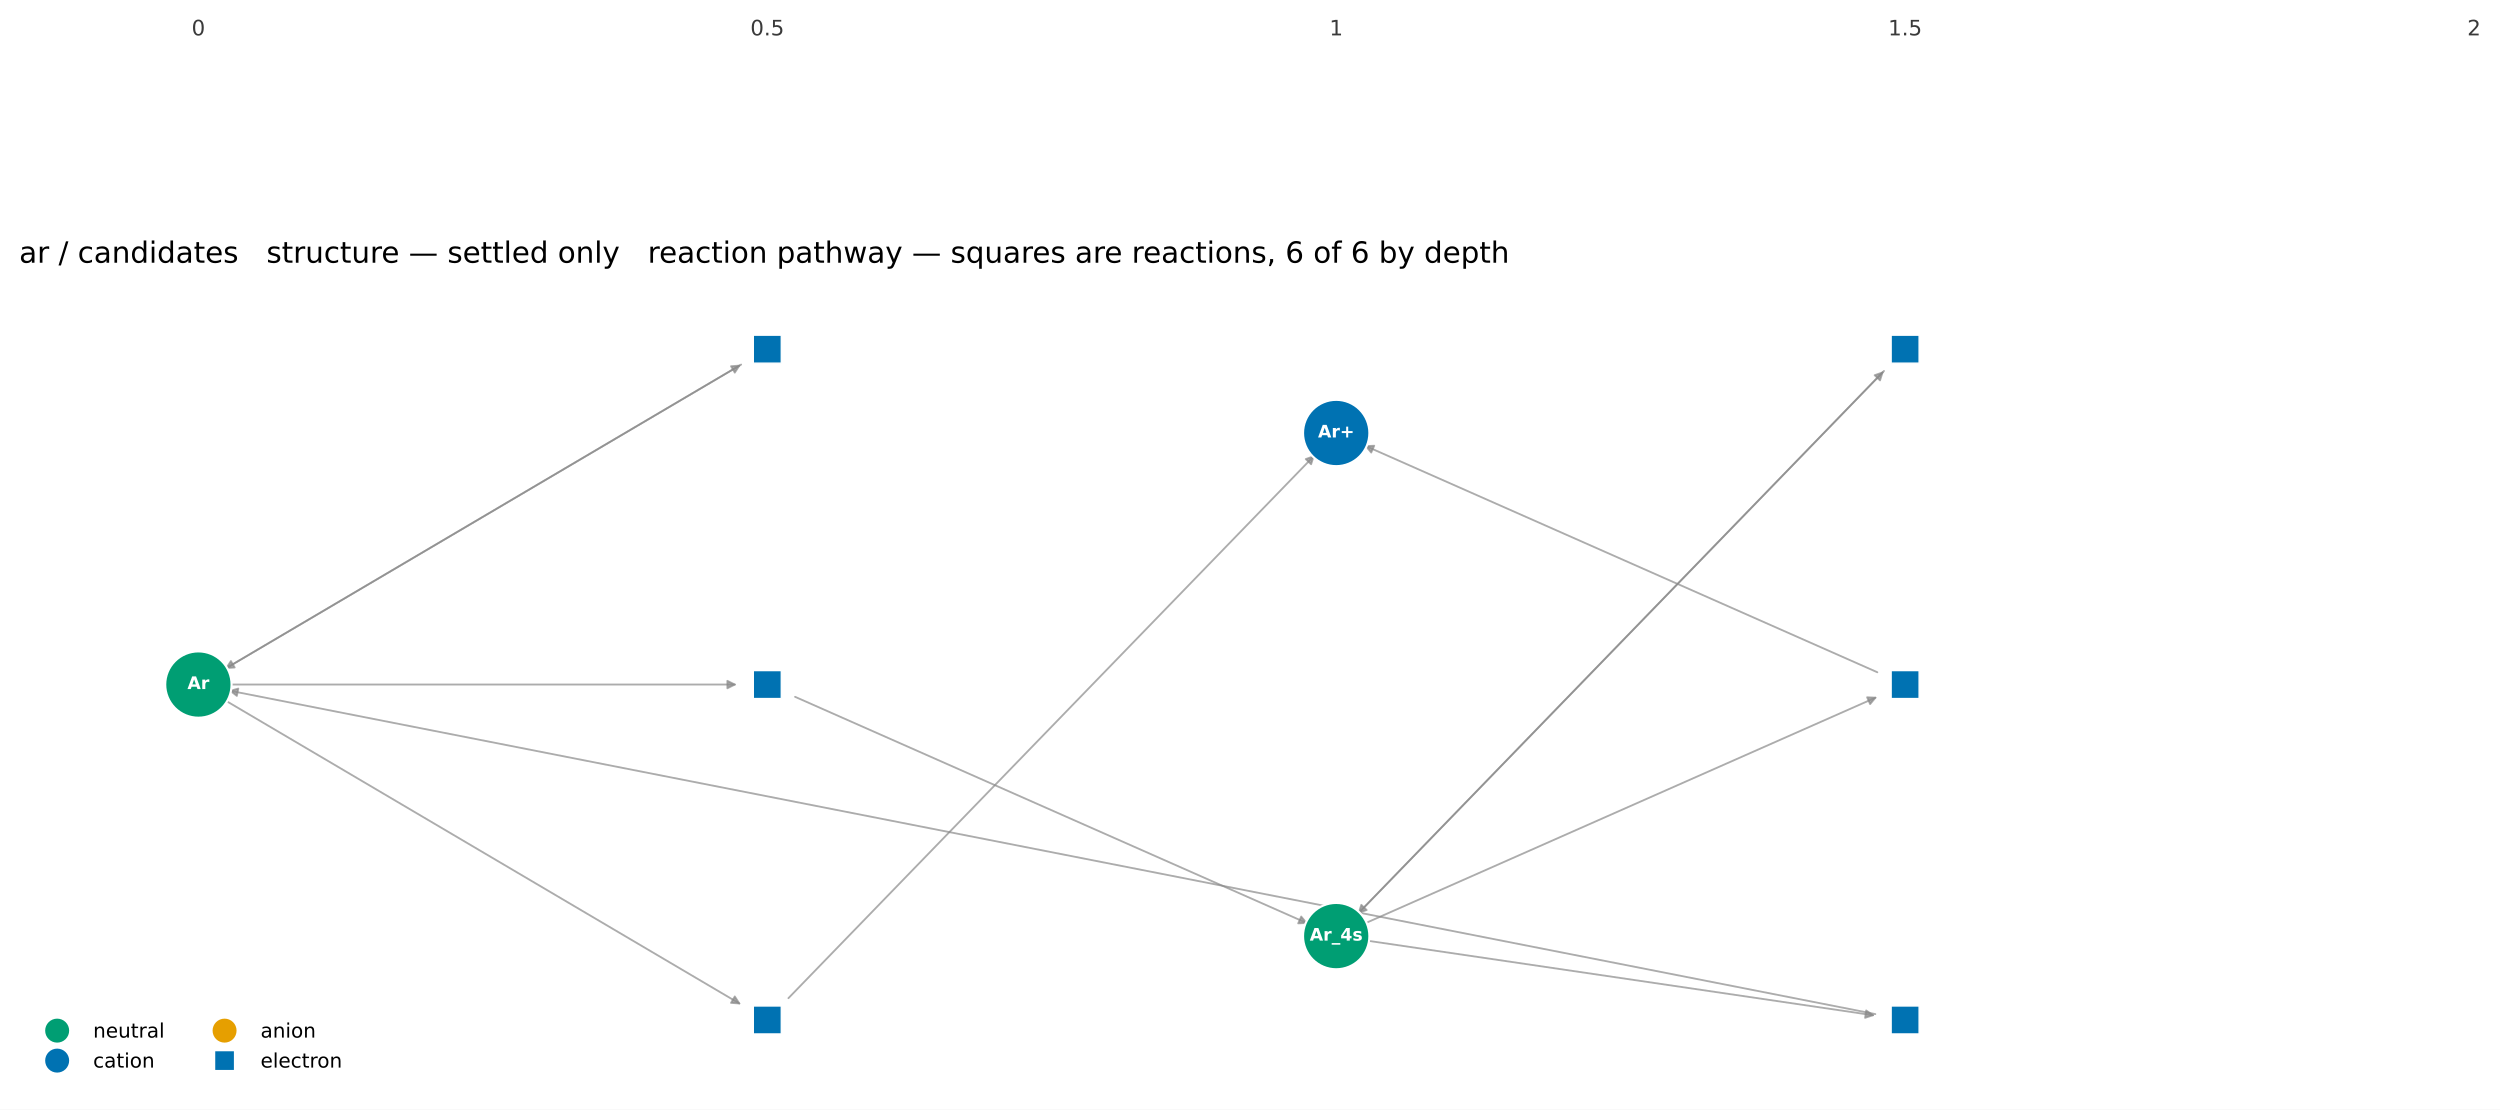
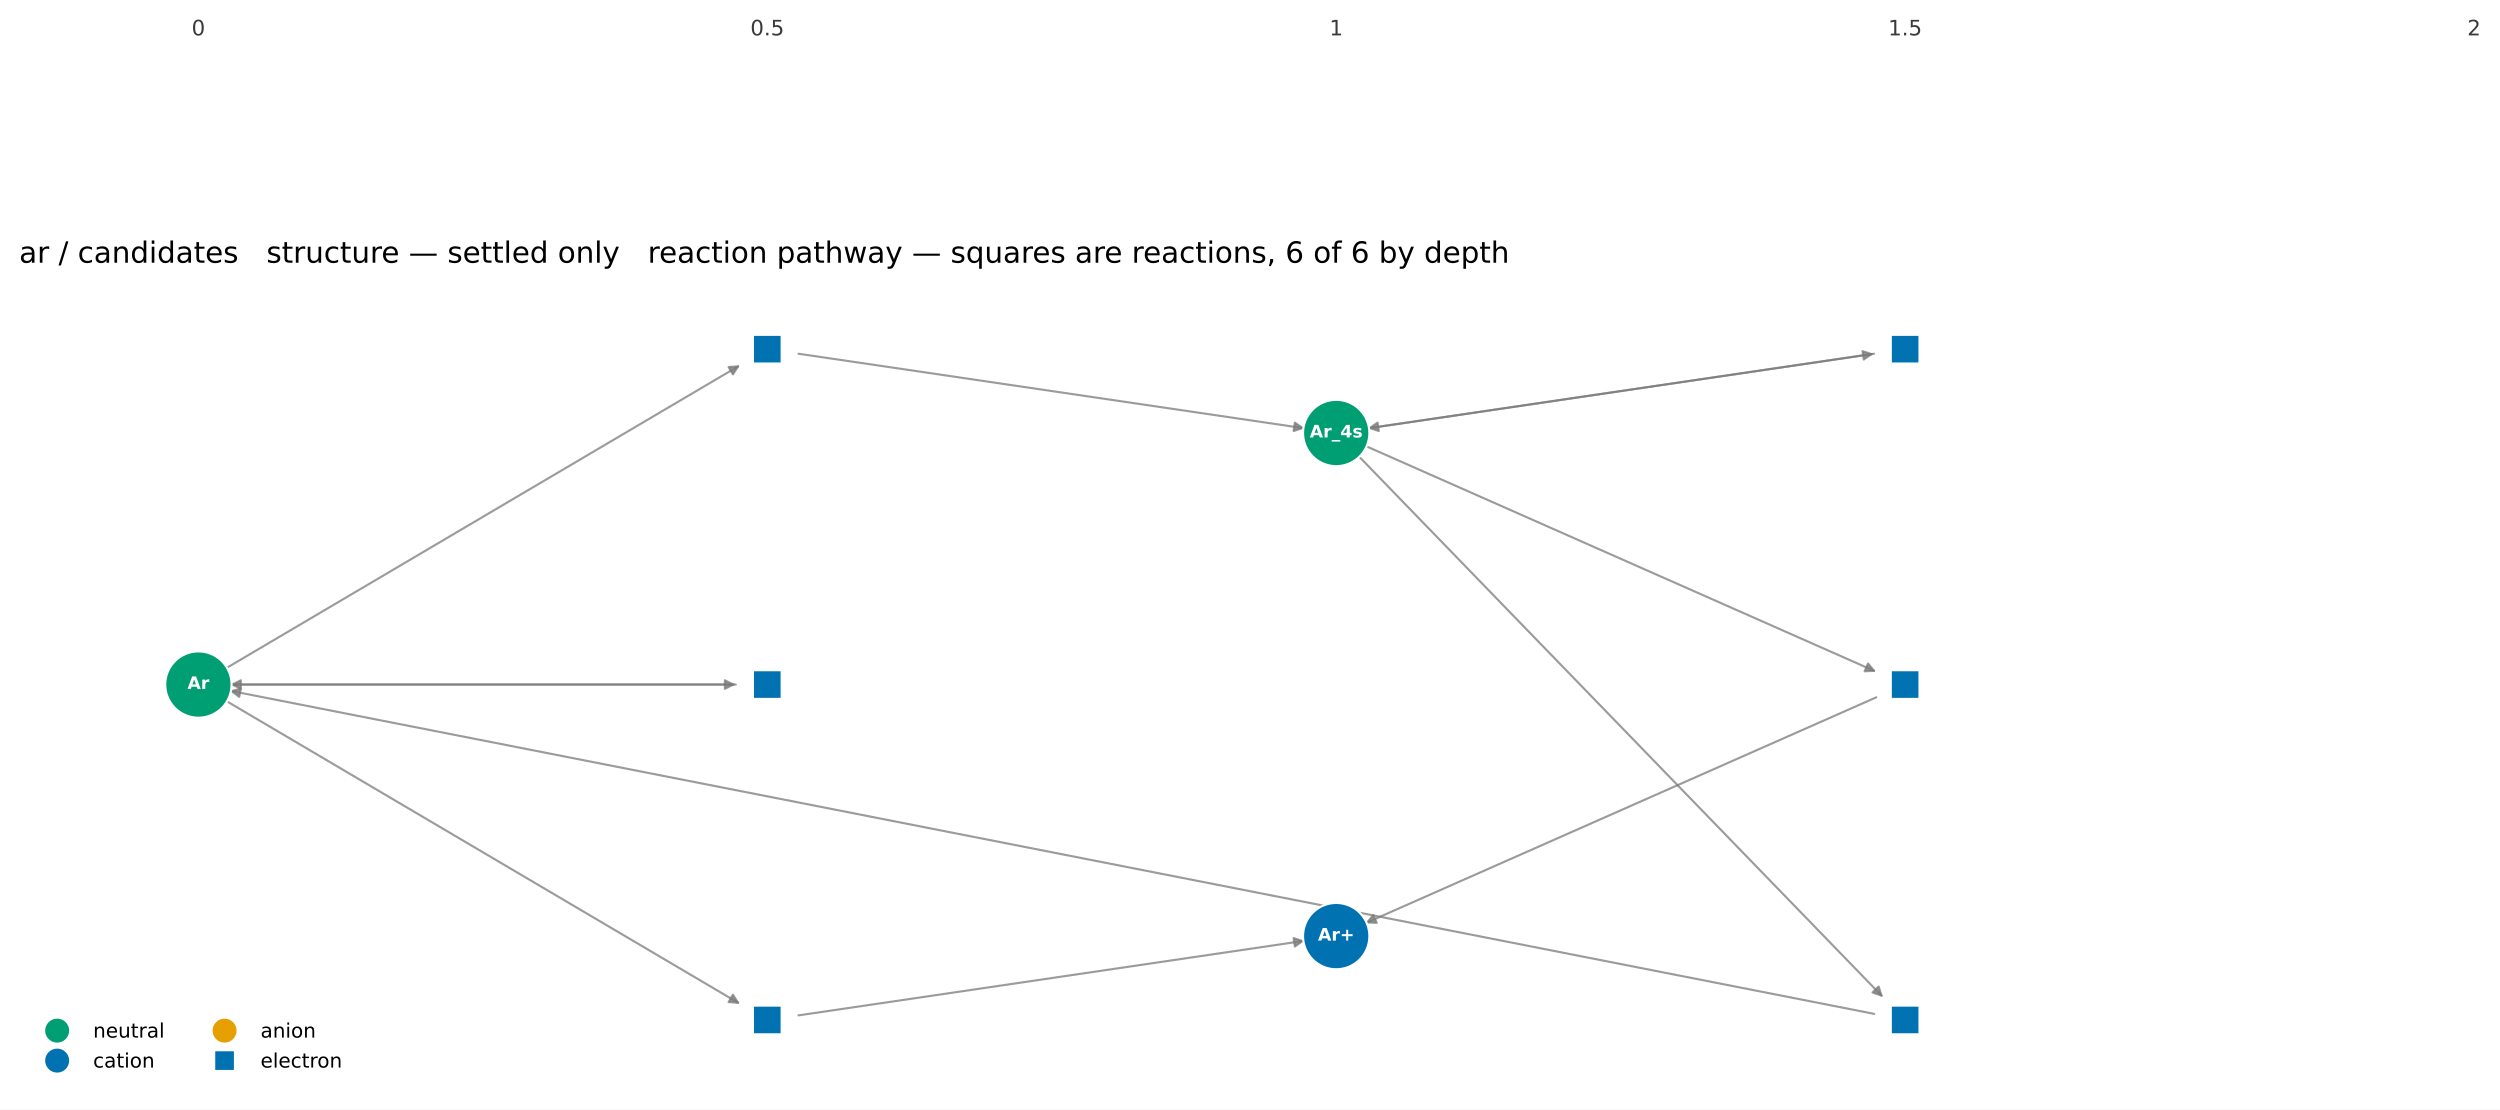
<svg xmlns="http://www.w3.org/2000/svg" xmlns:xlink="http://www.w3.org/1999/xlink" width="938.184pt" height="416.394pt" viewBox="0 0 938.184 416.394" version="1.1">
  <defs>
    <style type="text/css">*{stroke-linejoin: round; stroke-linecap: butt}</style>
  </defs>
  <g id="figure_1">
    <g id="patch_1">
      <path d="M 0 416.394  L 938.184 416.394  L 938.184 0  L 0 0  z " style="fill: #ffffff" />
    </g>
    <g id="axes_1">
      <g id="patch_2">
-         <path d="M 278.126 136.816  Q 181.201 193.959 84.95 250.705  " clip-path="url(#pe2e88f9e97)" style="fill: none; stroke: #8a8a8a; stroke-opacity: 0.7; stroke-width: 0.7; stroke-linecap: round" />
-         <path d="M 88.073 250.489  L 84.95 250.705  L 86.651 248.077  z " clip-path="url(#pe2e88f9e97)" style="fill: #8a8a8a; fill-opacity: 0.7; stroke: #8a8a8a; stroke-opacity: 0.7; stroke-width: 0.7; stroke-linecap: round" />
+         <path d="M 276.113 256.894  Q 181.198 256.894 87.177 256.894  " clip-path="url(#pf1e49833a6)" style="fill: none; stroke: #7a7a7a; stroke-opacity: 0.75; stroke-width: 0.8; stroke-linecap: round" />
+         <path d="M 90.377 258.494  L 87.177 256.894  L 90.377 255.294  z " clip-path="url(#pf1e49833a6)" style="fill: #7a7a7a; fill-opacity: 0.75; stroke: #7a7a7a; stroke-opacity: 0.75; stroke-width: 0.8; stroke-linecap: round" />
      </g>
      <g id="patch_3">
-         <path d="M 84.273 251.103  Q 181.199 193.96 277.45 137.215  " clip-path="url(#pe2e88f9e97)" style="fill: none; stroke: #8a8a8a; stroke-opacity: 0.7; stroke-width: 0.7; stroke-linecap: round" />
-         <path d="M 274.327 137.431  L 277.45 137.215  L 275.749 139.843  z " clip-path="url(#pe2e88f9e97)" style="fill: #8a8a8a; fill-opacity: 0.7; stroke: #8a8a8a; stroke-opacity: 0.7; stroke-width: 0.7; stroke-linecap: round" />
+         <path d="M 86.287 256.894  Q 181.202 256.894 275.222 256.894  " clip-path="url(#pf1e49833a6)" style="fill: none; stroke: #7a7a7a; stroke-opacity: 0.75; stroke-width: 0.8; stroke-linecap: round" />
+         <path d="M 272.022 255.294  L 275.222 256.894  L 272.022 258.494  z " clip-path="url(#pf1e49833a6)" style="fill: #7a7a7a; fill-opacity: 0.75; stroke: #7a7a7a; stroke-opacity: 0.75; stroke-width: 0.8; stroke-linecap: round" />
      </g>
      <g id="patch_4">
-         <path d="M 85.85 256.894  Q 181.199 256.894 275.765 256.894  " clip-path="url(#pe2e88f9e97)" style="fill: none; stroke: #8a8a8a; stroke-opacity: 0.7; stroke-width: 0.7; stroke-linecap: round" />
-         <path d="M 272.965 255.494  L 275.765 256.894  L 272.965 258.294  z " clip-path="url(#pe2e88f9e97)" style="fill: #8a8a8a; fill-opacity: 0.7; stroke: #8a8a8a; stroke-opacity: 0.7; stroke-width: 0.7; stroke-linecap: round" />
+         <path d="M 84.645 250.884  Q 181.201 193.959 276.987 137.488  " clip-path="url(#pf1e49833a6)" style="fill: none; stroke: #7a7a7a; stroke-opacity: 0.75; stroke-width: 0.8; stroke-linecap: round" />
+         <path d="M 273.418 137.735  L 276.987 137.488  L 275.043 140.491  z " clip-path="url(#pf1e49833a6)" style="fill: #7a7a7a; fill-opacity: 0.75; stroke: #7a7a7a; stroke-opacity: 0.75; stroke-width: 0.8; stroke-linecap: round" />
      </g>
      <g id="patch_5">
-         <path d="M 84.273 262.684  Q 181.199 319.827 277.45 376.573  " clip-path="url(#pe2e88f9e97)" style="fill: none; stroke: #8a8a8a; stroke-opacity: 0.7; stroke-width: 0.7; stroke-linecap: round" />
-         <path d="M 275.749 373.945  L 277.45 376.573  L 274.327 376.357  z " clip-path="url(#pe2e88f9e97)" style="fill: #8a8a8a; fill-opacity: 0.7; stroke: #8a8a8a; stroke-opacity: 0.7; stroke-width: 0.7; stroke-linecap: round" />
+         <path d="M 84.645 262.903  Q 181.201 319.829 276.987 376.3  " clip-path="url(#pf1e49833a6)" style="fill: none; stroke: #7a7a7a; stroke-opacity: 0.75; stroke-width: 0.8; stroke-linecap: round" />
+         <path d="M 275.043 373.296  L 276.987 376.3  L 273.418 376.053  z " clip-path="url(#pf1e49833a6)" style="fill: #7a7a7a; fill-opacity: 0.75; stroke: #7a7a7a; stroke-opacity: 0.75; stroke-width: 0.8; stroke-linecap: round" />
      </g>
      <g id="patch_6">
-         <path d="M 298.376 261.505  Q 394.697 304.095 490.302 346.368  " clip-path="url(#pe2e88f9e97)" style="fill: none; stroke: #8a8a8a; stroke-opacity: 0.7; stroke-width: 0.7; stroke-linecap: round" />
-         <path d="M 488.308 343.955  L 490.302 346.368  L 487.175 346.516  z " clip-path="url(#pe2e88f9e97)" style="fill: #8a8a8a; fill-opacity: 0.7; stroke: #8a8a8a; stroke-opacity: 0.7; stroke-width: 0.7; stroke-linecap: round" />
+         <path d="M 299.653 132.751  Q 394.697 146.759 488.856 160.637  " clip-path="url(#pf1e49833a6)" style="fill: none; stroke: #7a7a7a; stroke-opacity: 0.75; stroke-width: 0.8; stroke-linecap: round" />
+         <path d="M 485.924 158.588  L 488.856 160.637  L 485.457 161.754  z " clip-path="url(#pf1e49833a6)" style="fill: #7a7a7a; fill-opacity: 0.75; stroke: #7a7a7a; stroke-opacity: 0.75; stroke-width: 0.8; stroke-linecap: round" />
      </g>
      <g id="patch_7">
-         <path d="M 509.377 343.111  Q 608.193 241.16 706.464 139.772  " clip-path="url(#pe2e88f9e97)" style="fill: none; stroke: #8a8a8a; stroke-opacity: 0.7; stroke-width: 0.7; stroke-linecap: round" />
-         <path d="M 703.51 140.808  L 706.464 139.772  L 705.521 142.757  z " clip-path="url(#pe2e88f9e97)" style="fill: #8a8a8a; fill-opacity: 0.7; stroke: #8a8a8a; stroke-opacity: 0.7; stroke-width: 0.7; stroke-linecap: round" />
+         <path d="M 513.15 160.768  Q 608.194 146.759 702.353 132.881  " clip-path="url(#pf1e49833a6)" style="fill: none; stroke: #7a7a7a; stroke-opacity: 0.75; stroke-width: 0.8; stroke-linecap: round" />
+         <path d="M 698.954 131.765  L 702.353 132.881  L 699.421 134.931  z " clip-path="url(#pf1e49833a6)" style="fill: #7a7a7a; fill-opacity: 0.75; stroke: #7a7a7a; stroke-opacity: 0.75; stroke-width: 0.8; stroke-linecap: round" />
      </g>
      <g id="patch_8">
-         <path d="M 511.873 346.684  Q 608.194 304.094 703.799 261.821  " clip-path="url(#pe2e88f9e97)" style="fill: none; stroke: #8a8a8a; stroke-opacity: 0.7; stroke-width: 0.7; stroke-linecap: round" />
-         <path d="M 700.672 261.673  L 703.799 261.821  L 701.805 264.233  z " clip-path="url(#pe2e88f9e97)" style="fill: #8a8a8a; fill-opacity: 0.7; stroke: #8a8a8a; stroke-opacity: 0.7; stroke-width: 0.7; stroke-linecap: round" />
+         <path d="M 512.264 167.276  Q 608.192 209.693 703.303 251.747  " clip-path="url(#pf1e49833a6)" style="fill: none; stroke: #7a7a7a; stroke-opacity: 0.75; stroke-width: 0.8; stroke-linecap: round" />
+         <path d="M 701.023 248.99  L 703.303 251.747  L 699.729 251.917  z " clip-path="url(#pf1e49833a6)" style="fill: #7a7a7a; fill-opacity: 0.75; stroke: #7a7a7a; stroke-opacity: 0.75; stroke-width: 0.8; stroke-linecap: round" />
      </g>
      <g id="patch_9">
-         <path d="M 512.726 352.958  Q 608.195 367.029 702.89 380.986  " clip-path="url(#pe2e88f9e97)" style="fill: none; stroke: #8a8a8a; stroke-opacity: 0.7; stroke-width: 0.7; stroke-linecap: round" />
-         <path d="M 700.324 379.192  L 702.89 380.986  L 699.916 381.962  z " clip-path="url(#pe2e88f9e97)" style="fill: #8a8a8a; fill-opacity: 0.7; stroke: #8a8a8a; stroke-opacity: 0.7; stroke-width: 0.7; stroke-linecap: round" />
+         <path d="M 509.677 170.986  Q 608.192 272.626 706.085 373.624  " clip-path="url(#pf1e49833a6)" style="fill: none; stroke: #7a7a7a; stroke-opacity: 0.75; stroke-width: 0.8; stroke-linecap: round" />
+         <path d="M 705.007 370.213  L 706.085 373.624  L 702.709 372.44  z " clip-path="url(#pf1e49833a6)" style="fill: #7a7a7a; fill-opacity: 0.75; stroke: #7a7a7a; stroke-opacity: 0.75; stroke-width: 0.8; stroke-linecap: round" />
      </g>
      <g id="patch_10">
-         <path d="M 295.881 374.578  Q 394.697 272.627 492.968 171.239  " clip-path="url(#pe2e88f9e97)" style="fill: none; stroke: #8a8a8a; stroke-opacity: 0.7; stroke-width: 0.7; stroke-linecap: round" />
-         <path d="M 490.014 172.275  L 492.968 171.239  L 492.024 174.224  z " clip-path="url(#pe2e88f9e97)" style="fill: #8a8a8a; fill-opacity: 0.7; stroke: #8a8a8a; stroke-opacity: 0.7; stroke-width: 0.7; stroke-linecap: round" />
+         <path d="M 299.653 381.037  Q 394.697 367.028 488.856 353.15  " clip-path="url(#pf1e49833a6)" style="fill: none; stroke: #7a7a7a; stroke-opacity: 0.75; stroke-width: 0.8; stroke-linecap: round" />
+         <path d="M 485.457 352.034  L 488.856 353.15  L 485.924 355.2  z " clip-path="url(#pf1e49833a6)" style="fill: #7a7a7a; fill-opacity: 0.75; stroke: #7a7a7a; stroke-opacity: 0.75; stroke-width: 0.8; stroke-linecap: round" />
      </g>
      <g id="patch_11">
-         <path d="M 707.009 139.21  Q 608.193 241.16 509.922 342.549  " clip-path="url(#pe2e88f9e97)" style="fill: none; stroke: #8a8a8a; stroke-opacity: 0.7; stroke-width: 0.7; stroke-linecap: round" />
-         <path d="M 512.876 341.512  L 509.922 342.549  L 510.866 339.564  z " clip-path="url(#pe2e88f9e97)" style="fill: #8a8a8a; fill-opacity: 0.7; stroke: #8a8a8a; stroke-opacity: 0.7; stroke-width: 0.7; stroke-linecap: round" />
+         <path d="M 703.237 132.751  Q 608.193 146.759 514.034 160.637  " clip-path="url(#pf1e49833a6)" style="fill: none; stroke: #7a7a7a; stroke-opacity: 0.75; stroke-width: 0.8; stroke-linecap: round" />
+         <path d="M 517.433 161.754  L 514.034 160.637  L 516.966 158.588  z " clip-path="url(#pf1e49833a6)" style="fill: #7a7a7a; fill-opacity: 0.75; stroke: #7a7a7a; stroke-opacity: 0.75; stroke-width: 0.8; stroke-linecap: round" />
      </g>
      <g id="patch_12">
-         <path d="M 704.514 252.283  Q 608.193 209.693 512.588 167.42  " clip-path="url(#pe2e88f9e97)" style="fill: none; stroke: #8a8a8a; stroke-opacity: 0.7; stroke-width: 0.7; stroke-linecap: round" />
-         <path d="M 514.582 169.832  L 512.588 167.42  L 515.714 167.271  z " clip-path="url(#pe2e88f9e97)" style="fill: #8a8a8a; fill-opacity: 0.7; stroke: #8a8a8a; stroke-opacity: 0.7; stroke-width: 0.7; stroke-linecap: round" />
+         <path d="M 704.123 261.678  Q 608.194 304.094 513.084 346.148  " clip-path="url(#pf1e49833a6)" style="fill: none; stroke: #7a7a7a; stroke-opacity: 0.75; stroke-width: 0.8; stroke-linecap: round" />
+         <path d="M 516.658 346.318  L 513.084 346.148  L 515.364 343.391  z " clip-path="url(#pf1e49833a6)" style="fill: #7a7a7a; fill-opacity: 0.75; stroke: #7a7a7a; stroke-opacity: 0.75; stroke-width: 0.8; stroke-linecap: round" />
      </g>
      <g id="patch_13">
-         <path d="M 703.756 380.564  Q 394.7 319.828 86.411 259.244  " clip-path="url(#pe2e88f9e97)" style="fill: none; stroke: #8a8a8a; stroke-opacity: 0.7; stroke-width: 0.7; stroke-linecap: round" />
-         <path d="M 88.889 261.158  L 86.411 259.244  L 89.428 258.41  z " clip-path="url(#pe2e88f9e97)" style="fill: #8a8a8a; fill-opacity: 0.7; stroke: #8a8a8a; stroke-opacity: 0.7; stroke-width: 0.7; stroke-linecap: round" />
+         <path d="M 703.336 380.481  Q 394.697 319.828 86.936 259.347  " clip-path="url(#pf1e49833a6)" style="fill: none; stroke: #7a7a7a; stroke-opacity: 0.75; stroke-width: 0.8; stroke-linecap: round" />
+         <path d="M 89.767 261.534  L 86.936 259.347  L 90.384 258.394  z " clip-path="url(#pf1e49833a6)" style="fill: #7a7a7a; fill-opacity: 0.75; stroke: #7a7a7a; stroke-opacity: 0.75; stroke-width: 0.8; stroke-linecap: round" />
      </g>
      <g id="PathCollection_1">
        <defs>
-           <path id="C0_0_43e339472e" d="M 0 12.45  C 3.302 12.45 6.469 11.138 8.803 8.803  C 11.138 6.469 12.45 3.302 12.45 -0  C 12.45 -3.302 11.138 -6.469 8.803 -8.803  C 6.469 -11.138 3.302 -12.45 0 -12.45  C -3.302 -12.45 -6.469 -11.138 -8.803 -8.803  C -11.138 -6.469 -12.45 -3.302 -12.45 0  C -12.45 3.302 -11.138 6.469 -8.803 8.803  C -6.469 11.138 -3.302 12.45 0 12.45  z " />
+           <path id="C0_0_5df2783138" d="M 0 12.45  C 3.302 12.45 6.469 11.138 8.803 8.803  C 11.138 6.469 12.45 3.302 12.45 -0  C 12.45 -3.302 11.138 -6.469 8.803 -8.803  C 6.469 -11.138 3.302 -12.45 0 -12.45  C -3.302 -12.45 -6.469 -11.138 -8.803 -8.803  C -11.138 -6.469 -12.45 -3.302 -12.45 0  C -12.45 3.302 -11.138 6.469 -8.803 8.803  C -6.469 11.138 -3.302 12.45 0 12.45  z " />
        </defs>
-         <g clip-path="url(#pe2e88f9e97)">
-           <use xlink:href="#C0_0_43e339472e" x="74.451" y="256.894" style="fill: #009e73; stroke: #ffffff; stroke-width: 0.8" />
-         </g>
-         <g clip-path="url(#pe2e88f9e97)">
-           <use xlink:href="#C0_0_43e339472e" x="501.445" y="351.295" style="fill: #009e73; stroke: #ffffff; stroke-width: 0.8" />
-         </g>
-         <g clip-path="url(#pe2e88f9e97)">
-           <use xlink:href="#C0_0_43e339472e" x="501.445" y="162.493" style="fill: #0072b2; stroke: #ffffff; stroke-width: 0.8" />
+         <g clip-path="url(#pf1e49833a6)">
+           <use xlink:href="#C0_0_5df2783138" x="74.451" y="256.894" style="fill: #009e73; stroke: #ffffff; stroke-width: 0.8" />
+         </g>
+         <g clip-path="url(#pf1e49833a6)">
+           <use xlink:href="#C0_0_5df2783138" x="501.445" y="162.493" style="fill: #009e73; stroke: #ffffff; stroke-width: 0.8" />
+         </g>
+         <g clip-path="url(#pf1e49833a6)">
+           <use xlink:href="#C0_0_5df2783138" x="501.445" y="351.295" style="fill: #0072b2; stroke: #ffffff; stroke-width: 0.8" />
        </g>
      </g>
      <g id="PathCollection_2">
-         <path d="M 282.704 136.27  L 293.192 136.27  L 293.192 125.782  L 282.704 125.782  z " clip-path="url(#pe2e88f9e97)" style="fill: #0072b2; stroke: #ffffff; stroke-width: 0.5" />
-         <path d="M 282.704 262.138  L 293.192 262.138  L 293.192 251.65  L 282.704 251.65  z " clip-path="url(#pe2e88f9e97)" style="fill: #0072b2; stroke: #ffffff; stroke-width: 0.5" />
-         <path d="M 282.704 388.006  L 293.192 388.006  L 293.192 377.518  L 282.704 377.518  z " clip-path="url(#pe2e88f9e97)" style="fill: #0072b2; stroke: #ffffff; stroke-width: 0.5" />
-         <path d="M 709.698 136.27  L 720.186 136.27  L 720.186 125.782  L 709.698 125.782  z " clip-path="url(#pe2e88f9e97)" style="fill: #0072b2; stroke: #ffffff; stroke-width: 0.5" />
-         <path d="M 709.698 262.138  L 720.186 262.138  L 720.186 251.65  L 709.698 251.65  z " clip-path="url(#pe2e88f9e97)" style="fill: #0072b2; stroke: #ffffff; stroke-width: 0.5" />
-         <path d="M 709.698 388.006  L 720.186 388.006  L 720.186 377.518  L 709.698 377.518  z " clip-path="url(#pe2e88f9e97)" style="fill: #0072b2; stroke: #ffffff; stroke-width: 0.5" />
+         <path d="M 282.704 262.138  L 293.192 262.138  L 293.192 251.65  L 282.704 251.65  z " clip-path="url(#pf1e49833a6)" style="fill: #0072b2; stroke: #ffffff; stroke-width: 0.5" />
+         <path d="M 282.704 136.27  L 293.192 136.27  L 293.192 125.782  L 282.704 125.782  z " clip-path="url(#pf1e49833a6)" style="fill: #0072b2; stroke: #ffffff; stroke-width: 0.5" />
+         <path d="M 282.704 388.006  L 293.192 388.006  L 293.192 377.518  L 282.704 377.518  z " clip-path="url(#pf1e49833a6)" style="fill: #0072b2; stroke: #ffffff; stroke-width: 0.5" />
+         <path d="M 709.698 136.27  L 720.186 136.27  L 720.186 125.782  L 709.698 125.782  z " clip-path="url(#pf1e49833a6)" style="fill: #0072b2; stroke: #ffffff; stroke-width: 0.5" />
+         <path d="M 709.698 262.138  L 720.186 262.138  L 720.186 251.65  L 709.698 251.65  z " clip-path="url(#pf1e49833a6)" style="fill: #0072b2; stroke: #ffffff; stroke-width: 0.5" />
+         <path d="M 709.698 388.006  L 720.186 388.006  L 720.186 377.518  L 709.698 377.518  z " clip-path="url(#pf1e49833a6)" style="fill: #0072b2; stroke: #ffffff; stroke-width: 0.5" />
      </g>
      <g id="text_1">
-         <g clip-path="url(#pe2e88f9e97)">
+         <g clip-path="url(#pf1e49833a6)">
          <g style="fill: #ffffff" transform="translate(70.33363 258.5823) scale(0.065 -0.065)">
            <defs>
              <path id="DejaVuSans-Bold-24" d="M 3419 850  L 1538 850  L 1241 0  L 31 0  L 1759 4666  L 3194 4666  L 4922 0  L 3713 0  L 3419 850  z M 1838 1716  L 3116 1716  L 2478 3572  L 1838 1716  z " transform="scale(0.015625)" />
              <path id="DejaVuSans-Bold-55" d="M 3138 2547  Q 2991 2616 2845 2648  Q 2700 2681 2553 2681  Q 2122 2681 1889 2404  Q 1656 2128 1656 1613  L 1656 0  L 538 0  L 538 3500  L 1656 3500  L 1656 2925  Q 1872 3269 2151 3426  Q 2431 3584 2822 3584  Q 2878 3584 2943 3579  Q 3009 3575 3134 3559  L 3138 2547  z " transform="scale(0.015625)" />
            </defs>
            <use xlink:href="#DejaVuSans-Bold-24" />
            <use xlink:href="#DejaVuSans-Bold-55" transform="translate(77.39062 0)" />
          </g>
        </g>
      </g>
      <g id="text_2">
-         <g clip-path="url(#pe2e88f9e97)">
-           <g style="fill: #ffffff" transform="translate(491.5066 352.9834) scale(0.065 -0.065)">
+         <g clip-path="url(#pf1e49833a6)">
+           <g style="fill: #ffffff" transform="translate(491.5066 164.1812) scale(0.065 -0.065)">
            <defs>
              <path id="DejaVuSans-Bold-42" d="M 3200 -916  L 3200 -1509  L 0 -1509  L 0 -916  L 3200 -916  z " transform="scale(0.015625)" />
              <path id="DejaVuSans-Bold-17" d="M 2356 3675  L 1038 1722  L 2356 1722  L 2356 3675  z M 2156 4666  L 3494 4666  L 3494 1722  L 4159 1722  L 4159 850  L 3494 850  L 3494 0  L 2356 0  L 2356 850  L 288 850  L 288 1881  L 2156 4666  z " transform="scale(0.015625)" />
              <path id="DejaVuSans-Bold-56" d="M 3272 3391  L 3272 2541  Q 2913 2691 2578 2766  Q 2244 2841 1947 2841  Q 1628 2841 1473 2761  Q 1319 2681 1319 2516  Q 1319 2381 1436 2309  Q 1553 2238 1856 2203  L 2053 2175  Q 2913 2066 3209 1816  Q 3506 1566 3506 1031  Q 3506 472 3093 190  Q 2681 -91 1863 -91  Q 1516 -91 1145 -36  Q 775 19 384 128  L 384 978  Q 719 816 1070 734  Q 1422 653 1784 653  Q 2113 653 2278 743  Q 2444 834 2444 1013  Q 2444 1163 2330 1236  Q 2216 1309 1875 1350  L 1678 1375  Q 931 1469 631 1722  Q 331 1975 331 2491  Q 331 3047 712 3315  Q 1094 3584 1881 3584  Q 2191 3584 2531 3537  Q 2872 3491 3272 3391  z " transform="scale(0.015625)" />
            </defs>
            <use xlink:href="#DejaVuSans-Bold-24" />
            <use xlink:href="#DejaVuSans-Bold-55" transform="translate(77.39062 0)" />
            <use xlink:href="#DejaVuSans-Bold-42" transform="translate(126.7031 0)" />
            <use xlink:href="#DejaVuSans-Bold-17" transform="translate(176.7031 0)" />
            <use xlink:href="#DejaVuSans-Bold-56" transform="translate(246.2812 0)" />
          </g>
        </g>
      </g>
      <g id="text_3">
-         <g clip-path="url(#pe2e88f9e97)">
-           <g style="fill: #ffffff" transform="translate(494.6037 164.1812) scale(0.065 -0.065)">
+         <g clip-path="url(#pf1e49833a6)">
+           <g style="fill: #ffffff" transform="translate(494.6037 352.9834) scale(0.065 -0.065)">
            <defs>
              <path id="DejaVuSans-Bold-e" d="M 3053 4013  L 3053 2375  L 4684 2375  L 4684 1638  L 3053 1638  L 3053 0  L 2309 0  L 2309 1638  L 678 1638  L 678 2375  L 2309 2375  L 2309 4013  L 3053 4013  z " transform="scale(0.015625)" />
            </defs>
            <use xlink:href="#DejaVuSans-Bold-24" />
            <use xlink:href="#DejaVuSans-Bold-55" transform="translate(77.39062 0)" />
            <use xlink:href="#DejaVuSans-Bold-e" transform="translate(126.7031 0)" />
          </g>
        </g>
      </g>
      <g id="text_4">
        <g style="fill: #3a3a3a" transform="translate(71.90648 13.27812) scale(0.08 -0.08)">
          <defs>
            <path id="DejaVuSans-13" d="M 2034 4250  Q 1547 4250 1301 3770  Q 1056 3291 1056 2328  Q 1056 1369 1301 889  Q 1547 409 2034 409  Q 2525 409 2770 889  Q 3016 1369 3016 2328  Q 3016 3291 2770 3770  Q 2525 4250 2034 4250  z M 2034 4750  Q 2819 4750 3233 4129  Q 3647 3509 3647 2328  Q 3647 1150 3233 529  Q 2819 -91 2034 -91  Q 1250 -91 836 529  Q 422 1150 422 2328  Q 422 3509 836 4129  Q 1250 4750 2034 4750  z " transform="scale(0.015625)" />
          </defs>
          <use xlink:href="#DejaVuSans-13" />
        </g>
      </g>
      <g id="text_5">
        <g style="fill: #3a3a3a" transform="translate(281.587 13.27812) scale(0.08 -0.08)">
          <defs>
            <path id="DejaVuSans-11" d="M 684 794  L 1344 794  L 1344 0  L 684 0  L 684 794  z " transform="scale(0.015625)" />
            <path id="DejaVuSans-18" d="M 691 4666  L 3169 4666  L 3169 4134  L 1269 4134  L 1269 2991  Q 1406 3038 1543 3061  Q 1681 3084 1819 3084  Q 2600 3084 3056 2656  Q 3513 2228 3513 1497  Q 3513 744 3044 326  Q 2575 -91 1722 -91  Q 1428 -91 1123 -41  Q 819 9 494 109  L 494 744  Q 775 591 1075 516  Q 1375 441 1709 441  Q 2250 441 2565 725  Q 2881 1009 2881 1497  Q 2881 1984 2565 2268  Q 2250 2553 1709 2553  Q 1456 2553 1204 2497  Q 953 2441 691 2322  L 691 4666  z " transform="scale(0.015625)" />
          </defs>
          <use xlink:href="#DejaVuSans-13" />
          <use xlink:href="#DejaVuSans-11" transform="translate(63.625 0)" />
          <use xlink:href="#DejaVuSans-18" transform="translate(95.40625 0)" />
        </g>
      </g>
      <g id="text_6">
        <g style="fill: #3a3a3a" transform="translate(498.9 13.27812) scale(0.08 -0.08)">
          <defs>
            <path id="DejaVuSans-14" d="M 794 531  L 1825 531  L 1825 4091  L 703 3866  L 703 4441  L 1819 4666  L 2450 4666  L 2450 531  L 3481 531  L 3481 0  L 794 0  L 794 531  z " transform="scale(0.015625)" />
          </defs>
          <use xlink:href="#DejaVuSans-14" />
        </g>
      </g>
      <g id="text_7">
        <g style="fill: #3a3a3a" transform="translate(708.5805 13.27812) scale(0.08 -0.08)">
          <use xlink:href="#DejaVuSans-14" />
          <use xlink:href="#DejaVuSans-11" transform="translate(63.625 0)" />
          <use xlink:href="#DejaVuSans-18" transform="translate(95.40625 0)" />
        </g>
      </g>
      <g id="text_8">
        <g style="fill: #3a3a3a" transform="translate(925.8935 13.27812) scale(0.08 -0.08)">
          <defs>
            <path id="DejaVuSans-15" d="M 1228 531  L 3431 531  L 3431 0  L 469 0  L 469 531  Q 828 903 1448 1529  Q 2069 2156 2228 2338  Q 2531 2678 2651 2914  Q 2772 3150 2772 3378  Q 2772 3750 2511 3984  Q 2250 4219 1831 4219  Q 1534 4219 1204 4116  Q 875 4013 500 3803  L 500 4441  Q 881 4594 1212 4672  Q 1544 4750 1819 4750  Q 2544 4750 2975 4387  Q 3406 4025 3406 3419  Q 3406 3131 3298 2873  Q 3191 2616 2906 2266  Q 2828 2175 2409 1742  Q 1991 1309 1228 531  z " transform="scale(0.015625)" />
          </defs>
          <use xlink:href="#DejaVuSans-15" />
        </g>
      </g>
      <g id="text_9">
        <g transform="translate(7.2 98.59341) scale(0.11 -0.11)">
          <defs>
            <path id="DejaVuSans-44" d="M 2194 1759  Q 1497 1759 1228 1600  Q 959 1441 959 1056  Q 959 750 1161 570  Q 1363 391 1709 391  Q 2188 391 2477 730  Q 2766 1069 2766 1631  L 2766 1759  L 2194 1759  z M 3341 1997  L 3341 0  L 2766 0  L 2766 531  Q 2569 213 2275 61  Q 1981 -91 1556 -91  Q 1019 -91 701 211  Q 384 513 384 1019  Q 384 1609 779 1909  Q 1175 2209 1959 2209  L 2766 2209  L 2766 2266  Q 2766 2663 2505 2880  Q 2244 3097 1772 3097  Q 1472 3097 1187 3025  Q 903 2953 641 2809  L 641 3341  Q 956 3463 1253 3523  Q 1550 3584 1831 3584  Q 2591 3584 2966 3190  Q 3341 2797 3341 1997  z " transform="scale(0.015625)" />
            <path id="DejaVuSans-55" d="M 2631 2963  Q 2534 3019 2420 3045  Q 2306 3072 2169 3072  Q 1681 3072 1420 2755  Q 1159 2438 1159 1844  L 1159 0  L 581 0  L 581 3500  L 1159 3500  L 1159 2956  Q 1341 3275 1631 3429  Q 1922 3584 2338 3584  Q 2397 3584 2469 3576  Q 2541 3569 2628 3553  L 2631 2963  z " transform="scale(0.015625)" />
            <path id="DejaVuSans-3" transform="scale(0.015625)" />
            <path id="DejaVuSans-12" d="M 1625 4666  L 2156 4666  L 531 -594  L 0 -594  L 1625 4666  z " transform="scale(0.015625)" />
            <path id="DejaVuSans-46" d="M 3122 3366  L 3122 2828  Q 2878 2963 2633 3030  Q 2388 3097 2138 3097  Q 1578 3097 1268 2742  Q 959 2388 959 1747  Q 959 1106 1268 751  Q 1578 397 2138 397  Q 2388 397 2633 464  Q 2878 531 3122 666  L 3122 134  Q 2881 22 2623 -34  Q 2366 -91 2075 -91  Q 1284 -91 818 406  Q 353 903 353 1747  Q 353 2603 823 3093  Q 1294 3584 2113 3584  Q 2378 3584 2631 3529  Q 2884 3475 3122 3366  z " transform="scale(0.015625)" />
            <path id="DejaVuSans-51" d="M 3513 2113  L 3513 0  L 2938 0  L 2938 2094  Q 2938 2591 2744 2837  Q 2550 3084 2163 3084  Q 1697 3084 1428 2787  Q 1159 2491 1159 1978  L 1159 0  L 581 0  L 581 3500  L 1159 3500  L 1159 2956  Q 1366 3272 1645 3428  Q 1925 3584 2291 3584  Q 2894 3584 3203 3211  Q 3513 2838 3513 2113  z " transform="scale(0.015625)" />
            <path id="DejaVuSans-47" d="M 2906 2969  L 2906 4863  L 3481 4863  L 3481 0  L 2906 0  L 2906 525  Q 2725 213 2448 61  Q 2172 -91 1784 -91  Q 1150 -91 751 415  Q 353 922 353 1747  Q 353 2572 751 3078  Q 1150 3584 1784 3584  Q 2172 3584 2448 3432  Q 2725 3281 2906 2969  z M 947 1747  Q 947 1113 1208 752  Q 1469 391 1925 391  Q 2381 391 2643 752  Q 2906 1113 2906 1747  Q 2906 2381 2643 2742  Q 2381 3103 1925 3103  Q 1469 3103 1208 2742  Q 947 2381 947 1747  z " transform="scale(0.015625)" />
            <path id="DejaVuSans-4c" d="M 603 3500  L 1178 3500  L 1178 0  L 603 0  L 603 3500  z M 603 4863  L 1178 4863  L 1178 4134  L 603 4134  L 603 4863  z " transform="scale(0.015625)" />
            <path id="DejaVuSans-57" d="M 1172 4494  L 1172 3500  L 2356 3500  L 2356 3053  L 1172 3053  L 1172 1153  Q 1172 725 1289 603  Q 1406 481 1766 481  L 2356 481  L 2356 0  L 1766 0  Q 1100 0 847 248  Q 594 497 594 1153  L 594 3053  L 172 3053  L 172 3500  L 594 3500  L 594 4494  L 1172 4494  z " transform="scale(0.015625)" />
            <path id="DejaVuSans-48" d="M 3597 1894  L 3597 1613  L 953 1613  Q 991 1019 1311 708  Q 1631 397 2203 397  Q 2534 397 2845 478  Q 3156 559 3463 722  L 3463 178  Q 3153 47 2828 -22  Q 2503 -91 2169 -91  Q 1331 -91 842 396  Q 353 884 353 1716  Q 353 2575 817 3079  Q 1281 3584 2069 3584  Q 2775 3584 3186 3129  Q 3597 2675 3597 1894  z M 3022 2063  Q 3016 2534 2758 2815  Q 2500 3097 2075 3097  Q 1594 3097 1305 2825  Q 1016 2553 972 2059  L 3022 2063  z " transform="scale(0.015625)" />
            <path id="DejaVuSans-56" d="M 2834 3397  L 2834 2853  Q 2591 2978 2328 3040  Q 2066 3103 1784 3103  Q 1356 3103 1142 2972  Q 928 2841 928 2578  Q 928 2378 1081 2264  Q 1234 2150 1697 2047  L 1894 2003  Q 2506 1872 2764 1633  Q 3022 1394 3022 966  Q 3022 478 2636 193  Q 2250 -91 1575 -91  Q 1294 -91 989 -36  Q 684 19 347 128  L 347 722  Q 666 556 975 473  Q 1284 391 1588 391  Q 1994 391 2212 530  Q 2431 669 2431 922  Q 2431 1156 2273 1281  Q 2116 1406 1581 1522  L 1381 1569  Q 847 1681 609 1914  Q 372 2147 372 2553  Q 372 3047 722 3315  Q 1072 3584 1716 3584  Q 2034 3584 2315 3537  Q 2597 3491 2834 3397  z " transform="scale(0.015625)" />
            <path id="DejaVuSans-58" d="M 544 1381  L 544 3500  L 1119 3500  L 1119 1403  Q 1119 906 1312 657  Q 1506 409 1894 409  Q 2359 409 2629 706  Q 2900 1003 2900 1516  L 2900 3500  L 3475 3500  L 3475 0  L 2900 0  L 2900 538  Q 2691 219 2414 64  Q 2138 -91 1772 -91  Q 1169 -91 856 284  Q 544 659 544 1381  z M 1991 3584  L 1991 3584  z " transform="scale(0.015625)" />
            <path id="DejaVuSans-af6" d="M 313 1978  L 6088 1978  L 6088 1528  L 313 1528  L 313 1978  z " transform="scale(0.015625)" />
            <path id="DejaVuSans-4f" d="M 603 4863  L 1178 4863  L 1178 0  L 603 0  L 603 4863  z " transform="scale(0.015625)" />
            <path id="DejaVuSans-52" d="M 1959 3097  Q 1497 3097 1228 2736  Q 959 2375 959 1747  Q 959 1119 1226 758  Q 1494 397 1959 397  Q 2419 397 2687 759  Q 2956 1122 2956 1747  Q 2956 2369 2687 2733  Q 2419 3097 1959 3097  z M 1959 3584  Q 2709 3584 3137 3096  Q 3566 2609 3566 1747  Q 3566 888 3137 398  Q 2709 -91 1959 -91  Q 1206 -91 779 398  Q 353 888 353 1747  Q 353 2609 779 3096  Q 1206 3584 1959 3584  z " transform="scale(0.015625)" />
            <path id="DejaVuSans-5c" d="M 2059 -325  Q 1816 -950 1584 -1140  Q 1353 -1331 966 -1331  L 506 -1331  L 506 -850  L 844 -850  Q 1081 -850 1212 -737  Q 1344 -625 1503 -206  L 1606 56  L 191 3500  L 800 3500  L 1894 763  L 2988 3500  L 3597 3500  L 2059 -325  z " transform="scale(0.015625)" />
            <path id="DejaVuSans-53" d="M 1159 525  L 1159 -1331  L 581 -1331  L 581 3500  L 1159 3500  L 1159 2969  Q 1341 3281 1617 3432  Q 1894 3584 2278 3584  Q 2916 3584 3314 3078  Q 3713 2572 3713 1747  Q 3713 922 3314 415  Q 2916 -91 2278 -91  Q 1894 -91 1617 61  Q 1341 213 1159 525  z M 3116 1747  Q 3116 2381 2855 2742  Q 2594 3103 2138 3103  Q 1681 3103 1420 2742  Q 1159 2381 1159 1747  Q 1159 1113 1420 752  Q 1681 391 2138 391  Q 2594 391 2855 752  Q 3116 1113 3116 1747  z " transform="scale(0.015625)" />
            <path id="DejaVuSans-4b" d="M 3513 2113  L 3513 0  L 2938 0  L 2938 2094  Q 2938 2591 2744 2837  Q 2550 3084 2163 3084  Q 1697 3084 1428 2787  Q 1159 2491 1159 1978  L 1159 0  L 581 0  L 581 4863  L 1159 4863  L 1159 2956  Q 1366 3272 1645 3428  Q 1925 3584 2291 3584  Q 2894 3584 3203 3211  Q 3513 2838 3513 2113  z " transform="scale(0.015625)" />
            <path id="DejaVuSans-5a" d="M 269 3500  L 844 3500  L 1563 769  L 2278 3500  L 2956 3500  L 3675 769  L 4391 3500  L 4966 3500  L 4050 0  L 3372 0  L 2619 2869  L 1863 0  L 1184 0  L 269 3500  z " transform="scale(0.015625)" />
            <path id="DejaVuSans-54" d="M 947 1747  Q 947 1113 1208 752  Q 1469 391 1925 391  Q 2381 391 2643 752  Q 2906 1113 2906 1747  Q 2906 2381 2643 2742  Q 2381 3103 1925 3103  Q 1469 3103 1208 2742  Q 947 2381 947 1747  z M 2906 525  Q 2725 213 2448 61  Q 2172 -91 1784 -91  Q 1150 -91 751 415  Q 353 922 353 1747  Q 353 2572 751 3078  Q 1150 3584 1784 3584  Q 2172 3584 2448 3432  Q 2725 3281 2906 2969  L 2906 3500  L 3481 3500  L 3481 -1331  L 2906 -1331  L 2906 525  z " transform="scale(0.015625)" />
            <path id="DejaVuSans-f" d="M 750 794  L 1409 794  L 1409 256  L 897 -744  L 494 -744  L 750 256  L 750 794  z " transform="scale(0.015625)" />
            <path id="DejaVuSans-19" d="M 2113 2584  Q 1688 2584 1439 2293  Q 1191 2003 1191 1497  Q 1191 994 1439 701  Q 1688 409 2113 409  Q 2538 409 2786 701  Q 3034 994 3034 1497  Q 3034 2003 2786 2293  Q 2538 2584 2113 2584  z M 3366 4563  L 3366 3988  Q 3128 4100 2886 4159  Q 2644 4219 2406 4219  Q 1781 4219 1451 3797  Q 1122 3375 1075 2522  Q 1259 2794 1537 2939  Q 1816 3084 2150 3084  Q 2853 3084 3261 2657  Q 3669 2231 3669 1497  Q 3669 778 3244 343  Q 2819 -91 2113 -91  Q 1303 -91 875 529  Q 447 1150 447 2328  Q 447 3434 972 4092  Q 1497 4750 2381 4750  Q 2619 4750 2861 4703  Q 3103 4656 3366 4563  z " transform="scale(0.015625)" />
            <path id="DejaVuSans-49" d="M 2375 4863  L 2375 4384  L 1825 4384  Q 1516 4384 1395 4259  Q 1275 4134 1275 3809  L 1275 3500  L 2222 3500  L 2222 3053  L 1275 3053  L 1275 0  L 697 0  L 697 3053  L 147 3053  L 147 3500  L 697 3500  L 697 3744  Q 697 4328 969 4595  Q 1241 4863 1831 4863  L 2375 4863  z " transform="scale(0.015625)" />
            <path id="DejaVuSans-45" d="M 3116 1747  Q 3116 2381 2855 2742  Q 2594 3103 2138 3103  Q 1681 3103 1420 2742  Q 1159 2381 1159 1747  Q 1159 1113 1420 752  Q 1681 391 2138 391  Q 2594 391 2855 752  Q 3116 1113 3116 1747  z M 1159 2969  Q 1341 3281 1617 3432  Q 1894 3584 2278 3584  Q 2916 3584 3314 3078  Q 3713 2572 3713 1747  Q 3713 922 3314 415  Q 2916 -91 2278 -91  Q 1894 -91 1617 61  Q 1341 213 1159 525  L 1159 0  L 581 0  L 581 4863  L 1159 4863  L 1159 2969  z " transform="scale(0.015625)" />
          </defs>
          <use xlink:href="#DejaVuSans-44" />
          <use xlink:href="#DejaVuSans-55" transform="translate(61.28125 0)" />
          <use xlink:href="#DejaVuSans-3" transform="translate(102.3906 0)" />
          <use xlink:href="#DejaVuSans-12" transform="translate(134.1719 0)" />
          <use xlink:href="#DejaVuSans-3" transform="translate(167.8594 0)" />
          <use xlink:href="#DejaVuSans-46" transform="translate(199.6406 0)" />
          <use xlink:href="#DejaVuSans-44" transform="translate(254.625 0)" />
          <use xlink:href="#DejaVuSans-51" transform="translate(315.9062 0)" />
          <use xlink:href="#DejaVuSans-47" transform="translate(379.2812 0)" />
          <use xlink:href="#DejaVuSans-4c" transform="translate(442.7656 0)" />
          <use xlink:href="#DejaVuSans-47" transform="translate(470.5469 0)" />
          <use xlink:href="#DejaVuSans-44" transform="translate(534.0312 0)" />
          <use xlink:href="#DejaVuSans-57" transform="translate(595.3125 0)" />
          <use xlink:href="#DejaVuSans-48" transform="translate(634.5156 0)" />
          <use xlink:href="#DejaVuSans-56" transform="translate(696.0469 0)" />
          <use xlink:href="#DejaVuSans-3" transform="translate(748.1406 0)" />
          <use xlink:href="#DejaVuSans-3" transform="translate(779.9219 0)" />
          <use xlink:href="#DejaVuSans-3" transform="translate(811.7031 0)" />
          <use xlink:href="#DejaVuSans-56" transform="translate(843.4844 0)" />
          <use xlink:href="#DejaVuSans-57" transform="translate(895.5781 0)" />
          <use xlink:href="#DejaVuSans-55" transform="translate(934.7812 0)" />
          <use xlink:href="#DejaVuSans-58" transform="translate(975.8906 0)" />
          <use xlink:href="#DejaVuSans-46" transform="translate(1039.266 0)" />
          <use xlink:href="#DejaVuSans-57" transform="translate(1094.25 0)" />
          <use xlink:href="#DejaVuSans-58" transform="translate(1133.453 0)" />
          <use xlink:href="#DejaVuSans-55" transform="translate(1196.828 0)" />
          <use xlink:href="#DejaVuSans-48" transform="translate(1235.734 0)" />
          <use xlink:href="#DejaVuSans-3" transform="translate(1297.266 0)" />
          <use xlink:href="#DejaVuSans-af6" transform="translate(1329.047 0)" />
          <use xlink:href="#DejaVuSans-3" transform="translate(1429.047 0)" />
          <use xlink:href="#DejaVuSans-56" transform="translate(1460.828 0)" />
          <use xlink:href="#DejaVuSans-48" transform="translate(1512.922 0)" />
          <use xlink:href="#DejaVuSans-57" transform="translate(1574.453 0)" />
          <use xlink:href="#DejaVuSans-57" transform="translate(1613.656 0)" />
          <use xlink:href="#DejaVuSans-4f" transform="translate(1652.859 0)" />
          <use xlink:href="#DejaVuSans-48" transform="translate(1680.641 0)" />
          <use xlink:href="#DejaVuSans-47" transform="translate(1742.172 0)" />
          <use xlink:href="#DejaVuSans-3" transform="translate(1805.656 0)" />
          <use xlink:href="#DejaVuSans-52" transform="translate(1837.438 0)" />
          <use xlink:href="#DejaVuSans-51" transform="translate(1898.625 0)" />
          <use xlink:href="#DejaVuSans-4f" transform="translate(1962 0)" />
          <use xlink:href="#DejaVuSans-5c" transform="translate(1989.781 0)" />
          <use xlink:href="#DejaVuSans-3" transform="translate(2048.969 0)" />
          <use xlink:href="#DejaVuSans-3" transform="translate(2080.75 0)" />
          <use xlink:href="#DejaVuSans-3" transform="translate(2112.531 0)" />
          <use xlink:href="#DejaVuSans-55" transform="translate(2144.312 0)" />
          <use xlink:href="#DejaVuSans-48" transform="translate(2183.219 0)" />
          <use xlink:href="#DejaVuSans-44" transform="translate(2244.75 0)" />
          <use xlink:href="#DejaVuSans-46" transform="translate(2306.031 0)" />
          <use xlink:href="#DejaVuSans-57" transform="translate(2361.016 0)" />
          <use xlink:href="#DejaVuSans-4c" transform="translate(2400.219 0)" />
          <use xlink:href="#DejaVuSans-52" transform="translate(2428 0)" />
          <use xlink:href="#DejaVuSans-51" transform="translate(2489.188 0)" />
          <use xlink:href="#DejaVuSans-3" transform="translate(2552.562 0)" />
          <use xlink:href="#DejaVuSans-53" transform="translate(2584.344 0)" />
          <use xlink:href="#DejaVuSans-44" transform="translate(2647.828 0)" />
          <use xlink:href="#DejaVuSans-57" transform="translate(2709.109 0)" />
          <use xlink:href="#DejaVuSans-4b" transform="translate(2748.312 0)" />
          <use xlink:href="#DejaVuSans-5a" transform="translate(2811.688 0)" />
          <use xlink:href="#DejaVuSans-44" transform="translate(2893.469 0)" />
          <use xlink:href="#DejaVuSans-5c" transform="translate(2954.75 0)" />
          <use xlink:href="#DejaVuSans-3" transform="translate(3013.938 0)" />
          <use xlink:href="#DejaVuSans-af6" transform="translate(3045.719 0)" />
          <use xlink:href="#DejaVuSans-3" transform="translate(3145.719 0)" />
          <use xlink:href="#DejaVuSans-56" transform="translate(3177.5 0)" />
          <use xlink:href="#DejaVuSans-54" transform="translate(3229.594 0)" />
          <use xlink:href="#DejaVuSans-58" transform="translate(3293.078 0)" />
          <use xlink:href="#DejaVuSans-44" transform="translate(3356.453 0)" />
          <use xlink:href="#DejaVuSans-55" transform="translate(3417.734 0)" />
          <use xlink:href="#DejaVuSans-48" transform="translate(3456.641 0)" />
          <use xlink:href="#DejaVuSans-56" transform="translate(3518.172 0)" />
          <use xlink:href="#DejaVuSans-3" transform="translate(3570.266 0)" />
          <use xlink:href="#DejaVuSans-44" transform="translate(3602.047 0)" />
          <use xlink:href="#DejaVuSans-55" transform="translate(3663.328 0)" />
          <use xlink:href="#DejaVuSans-48" transform="translate(3702.234 0)" />
          <use xlink:href="#DejaVuSans-3" transform="translate(3763.766 0)" />
          <use xlink:href="#DejaVuSans-55" transform="translate(3795.547 0)" />
          <use xlink:href="#DejaVuSans-48" transform="translate(3834.453 0)" />
          <use xlink:href="#DejaVuSans-44" transform="translate(3895.984 0)" />
          <use xlink:href="#DejaVuSans-46" transform="translate(3957.266 0)" />
          <use xlink:href="#DejaVuSans-57" transform="translate(4012.25 0)" />
          <use xlink:href="#DejaVuSans-4c" transform="translate(4051.453 0)" />
          <use xlink:href="#DejaVuSans-52" transform="translate(4079.234 0)" />
          <use xlink:href="#DejaVuSans-51" transform="translate(4140.422 0)" />
          <use xlink:href="#DejaVuSans-56" transform="translate(4203.797 0)" />
          <use xlink:href="#DejaVuSans-f" transform="translate(4255.891 0)" />
          <use xlink:href="#DejaVuSans-3" transform="translate(4287.672 0)" />
          <use xlink:href="#DejaVuSans-19" transform="translate(4319.453 0)" />
          <use xlink:href="#DejaVuSans-3" transform="translate(4383.078 0)" />
          <use xlink:href="#DejaVuSans-52" transform="translate(4414.859 0)" />
          <use xlink:href="#DejaVuSans-49" transform="translate(4476.047 0)" />
          <use xlink:href="#DejaVuSans-3" transform="translate(4511.25 0)" />
          <use xlink:href="#DejaVuSans-19" transform="translate(4543.031 0)" />
          <use xlink:href="#DejaVuSans-3" transform="translate(4606.656 0)" />
          <use xlink:href="#DejaVuSans-45" transform="translate(4638.438 0)" />
          <use xlink:href="#DejaVuSans-5c" transform="translate(4701.922 0)" />
          <use xlink:href="#DejaVuSans-3" transform="translate(4761.109 0)" />
          <use xlink:href="#DejaVuSans-47" transform="translate(4792.891 0)" />
          <use xlink:href="#DejaVuSans-48" transform="translate(4856.375 0)" />
          <use xlink:href="#DejaVuSans-53" transform="translate(4917.906 0)" />
          <use xlink:href="#DejaVuSans-57" transform="translate(4981.391 0)" />
          <use xlink:href="#DejaVuSans-4b" transform="translate(5020.594 0)" />
        </g>
      </g>
      <g id="legend_1">
        <g id="line2d_1">
          <defs>
-             <path id="m45b2de0fe1" d="M 0 4  C 1.061 4 2.078 3.579 2.828 2.828  C 3.579 2.078 4 1.061 4 0  C 4 -1.061 3.579 -2.078 2.828 -2.828  C 2.078 -3.579 1.061 -4 0 -4  C -1.061 -4 -2.078 -3.579 -2.828 -2.828  C -3.579 -2.078 -4 -1.061 -4 0  C -4 1.061 -3.579 2.078 -2.828 2.828  C -2.078 3.579 -1.061 4 0 4  z " style="stroke: #009e73" />
+             <path id="m97db56a3fa" d="M 0 4  C 1.061 4 2.078 3.579 2.828 2.828  C 3.579 2.078 4 1.061 4 0  C 4 -1.061 3.579 -2.078 2.828 -2.828  C 2.078 -3.579 1.061 -4 0 -4  C -1.061 -4 -2.078 -3.579 -2.828 -2.828  C -3.579 -2.078 -4 -1.061 -4 0  C -4 1.061 -3.579 2.078 -2.828 2.828  C -2.078 3.579 -1.061 4 0 4  z " style="stroke: #009e73" />
          </defs>
          <g>
-             <use xlink:href="#m45b2de0fe1" x="21.45" y="386.767" style="fill: #009e73; stroke: #009e73" />
+             <use xlink:href="#m97db56a3fa" x="21.45" y="386.767" style="fill: #009e73; stroke: #009e73" />
          </g>
        </g>
        <g id="text_10">
          <g transform="translate(34.95 389.3919) scale(0.075 -0.075)">
            <use xlink:href="#DejaVuSans-51" />
            <use xlink:href="#DejaVuSans-48" transform="translate(63.375 0)" />
            <use xlink:href="#DejaVuSans-58" transform="translate(124.9062 0)" />
            <use xlink:href="#DejaVuSans-57" transform="translate(188.2812 0)" />
            <use xlink:href="#DejaVuSans-55" transform="translate(227.4844 0)" />
            <use xlink:href="#DejaVuSans-44" transform="translate(268.5938 0)" />
            <use xlink:href="#DejaVuSans-4f" transform="translate(329.875 0)" />
          </g>
        </g>
        <g id="line2d_2">
          <defs>
-             <path id="m9c77f3e2d5" d="M 0 4  C 1.061 4 2.078 3.579 2.828 2.828  C 3.579 2.078 4 1.061 4 0  C 4 -1.061 3.579 -2.078 2.828 -2.828  C 2.078 -3.579 1.061 -4 0 -4  C -1.061 -4 -2.078 -3.579 -2.828 -2.828  C -3.579 -2.078 -4 -1.061 -4 0  C -4 1.061 -3.579 2.078 -2.828 2.828  C -2.078 3.579 -1.061 4 0 4  z " style="stroke: #0072b2" />
+             <path id="m3b08775e92" d="M 0 4  C 1.061 4 2.078 3.579 2.828 2.828  C 3.579 2.078 4 1.061 4 0  C 4 -1.061 3.579 -2.078 2.828 -2.828  C 2.078 -3.579 1.061 -4 0 -4  C -1.061 -4 -2.078 -3.579 -2.828 -2.828  C -3.579 -2.078 -4 -1.061 -4 0  C -4 1.061 -3.579 2.078 -2.828 2.828  C -2.078 3.579 -1.061 4 0 4  z " style="stroke: #0072b2" />
          </defs>
          <g>
-             <use xlink:href="#m9c77f3e2d5" x="21.45" y="398.017" style="fill: #0072b2; stroke: #0072b2" />
+             <use xlink:href="#m3b08775e92" x="21.45" y="398.017" style="fill: #0072b2; stroke: #0072b2" />
          </g>
        </g>
        <g id="text_11">
          <g transform="translate(34.95 400.6425) scale(0.075 -0.075)">
            <use xlink:href="#DejaVuSans-46" />
            <use xlink:href="#DejaVuSans-44" transform="translate(54.98438 0)" />
            <use xlink:href="#DejaVuSans-57" transform="translate(116.2656 0)" />
            <use xlink:href="#DejaVuSans-4c" transform="translate(155.4688 0)" />
            <use xlink:href="#DejaVuSans-52" transform="translate(183.25 0)" />
            <use xlink:href="#DejaVuSans-51" transform="translate(244.4375 0)" />
          </g>
        </g>
        <g id="line2d_3">
          <defs>
-             <path id="m936c818009" d="M 0 4  C 1.061 4 2.078 3.579 2.828 2.828  C 3.579 2.078 4 1.061 4 0  C 4 -1.061 3.579 -2.078 2.828 -2.828  C 2.078 -3.579 1.061 -4 0 -4  C -1.061 -4 -2.078 -3.579 -2.828 -2.828  C -3.579 -2.078 -4 -1.061 -4 0  C -4 1.061 -3.579 2.078 -2.828 2.828  C -2.078 3.579 -1.061 4 0 4  z " style="stroke: #e69f00" />
+             <path id="m26f14889e7" d="M 0 4  C 1.061 4 2.078 3.579 2.828 2.828  C 3.579 2.078 4 1.061 4 0  C 4 -1.061 3.579 -2.078 2.828 -2.828  C 2.078 -3.579 1.061 -4 0 -4  C -1.061 -4 -2.078 -3.579 -2.828 -2.828  C -3.579 -2.078 -4 -1.061 -4 0  C -4 1.061 -3.579 2.078 -2.828 2.828  C -2.078 3.579 -1.061 4 0 4  z " style="stroke: #e69f00" />
          </defs>
          <g>
-             <use xlink:href="#m936c818009" x="84.274" y="386.767" style="fill: #e69f00; stroke: #e69f00" />
+             <use xlink:href="#m26f14889e7" x="84.274" y="386.767" style="fill: #e69f00; stroke: #e69f00" />
          </g>
        </g>
        <g id="text_12">
          <g transform="translate(97.77422 389.3919) scale(0.075 -0.075)">
            <use xlink:href="#DejaVuSans-44" />
            <use xlink:href="#DejaVuSans-51" transform="translate(61.28125 0)" />
            <use xlink:href="#DejaVuSans-4c" transform="translate(124.6562 0)" />
            <use xlink:href="#DejaVuSans-52" transform="translate(152.4375 0)" />
            <use xlink:href="#DejaVuSans-51" transform="translate(213.625 0)" />
          </g>
        </g>
        <g id="line2d_4">
          <defs>
-             <path id="ma0364a89f0" d="M -3 3  L 3 3  L 3 -3  L -3 -3  z " style="stroke: #0072b2; stroke-linejoin: miter" />
+             <path id="m2fb65c65f1" d="M -3 3  L 3 3  L 3 -3  L -3 -3  z " style="stroke: #0072b2; stroke-linejoin: miter" />
          </defs>
          <g>
-             <use xlink:href="#ma0364a89f0" x="84.274" y="398.017" style="fill: #0072b2; stroke: #0072b2; stroke-linejoin: miter" />
+             <use xlink:href="#m2fb65c65f1" x="84.274" y="398.017" style="fill: #0072b2; stroke: #0072b2; stroke-linejoin: miter" />
          </g>
        </g>
        <g id="text_13">
          <g transform="translate(97.77422 400.6425) scale(0.075 -0.075)">
            <use xlink:href="#DejaVuSans-48" />
            <use xlink:href="#DejaVuSans-4f" transform="translate(61.53125 0)" />
            <use xlink:href="#DejaVuSans-48" transform="translate(89.3125 0)" />
            <use xlink:href="#DejaVuSans-46" transform="translate(150.8438 0)" />
            <use xlink:href="#DejaVuSans-57" transform="translate(205.8281 0)" />
            <use xlink:href="#DejaVuSans-55" transform="translate(245.0312 0)" />
            <use xlink:href="#DejaVuSans-52" transform="translate(283.9375 0)" />
            <use xlink:href="#DejaVuSans-51" transform="translate(345.125 0)" />
          </g>
        </g>
      </g>
    </g>
  </g>
  <defs>
-     <clipPath id="pe2e88f9e97">
+     <clipPath id="pf1e49833a6">
      <rect x="7.2" y="104.593" width="774.993" height="304.601" />
    </clipPath>
  </defs>
</svg>
